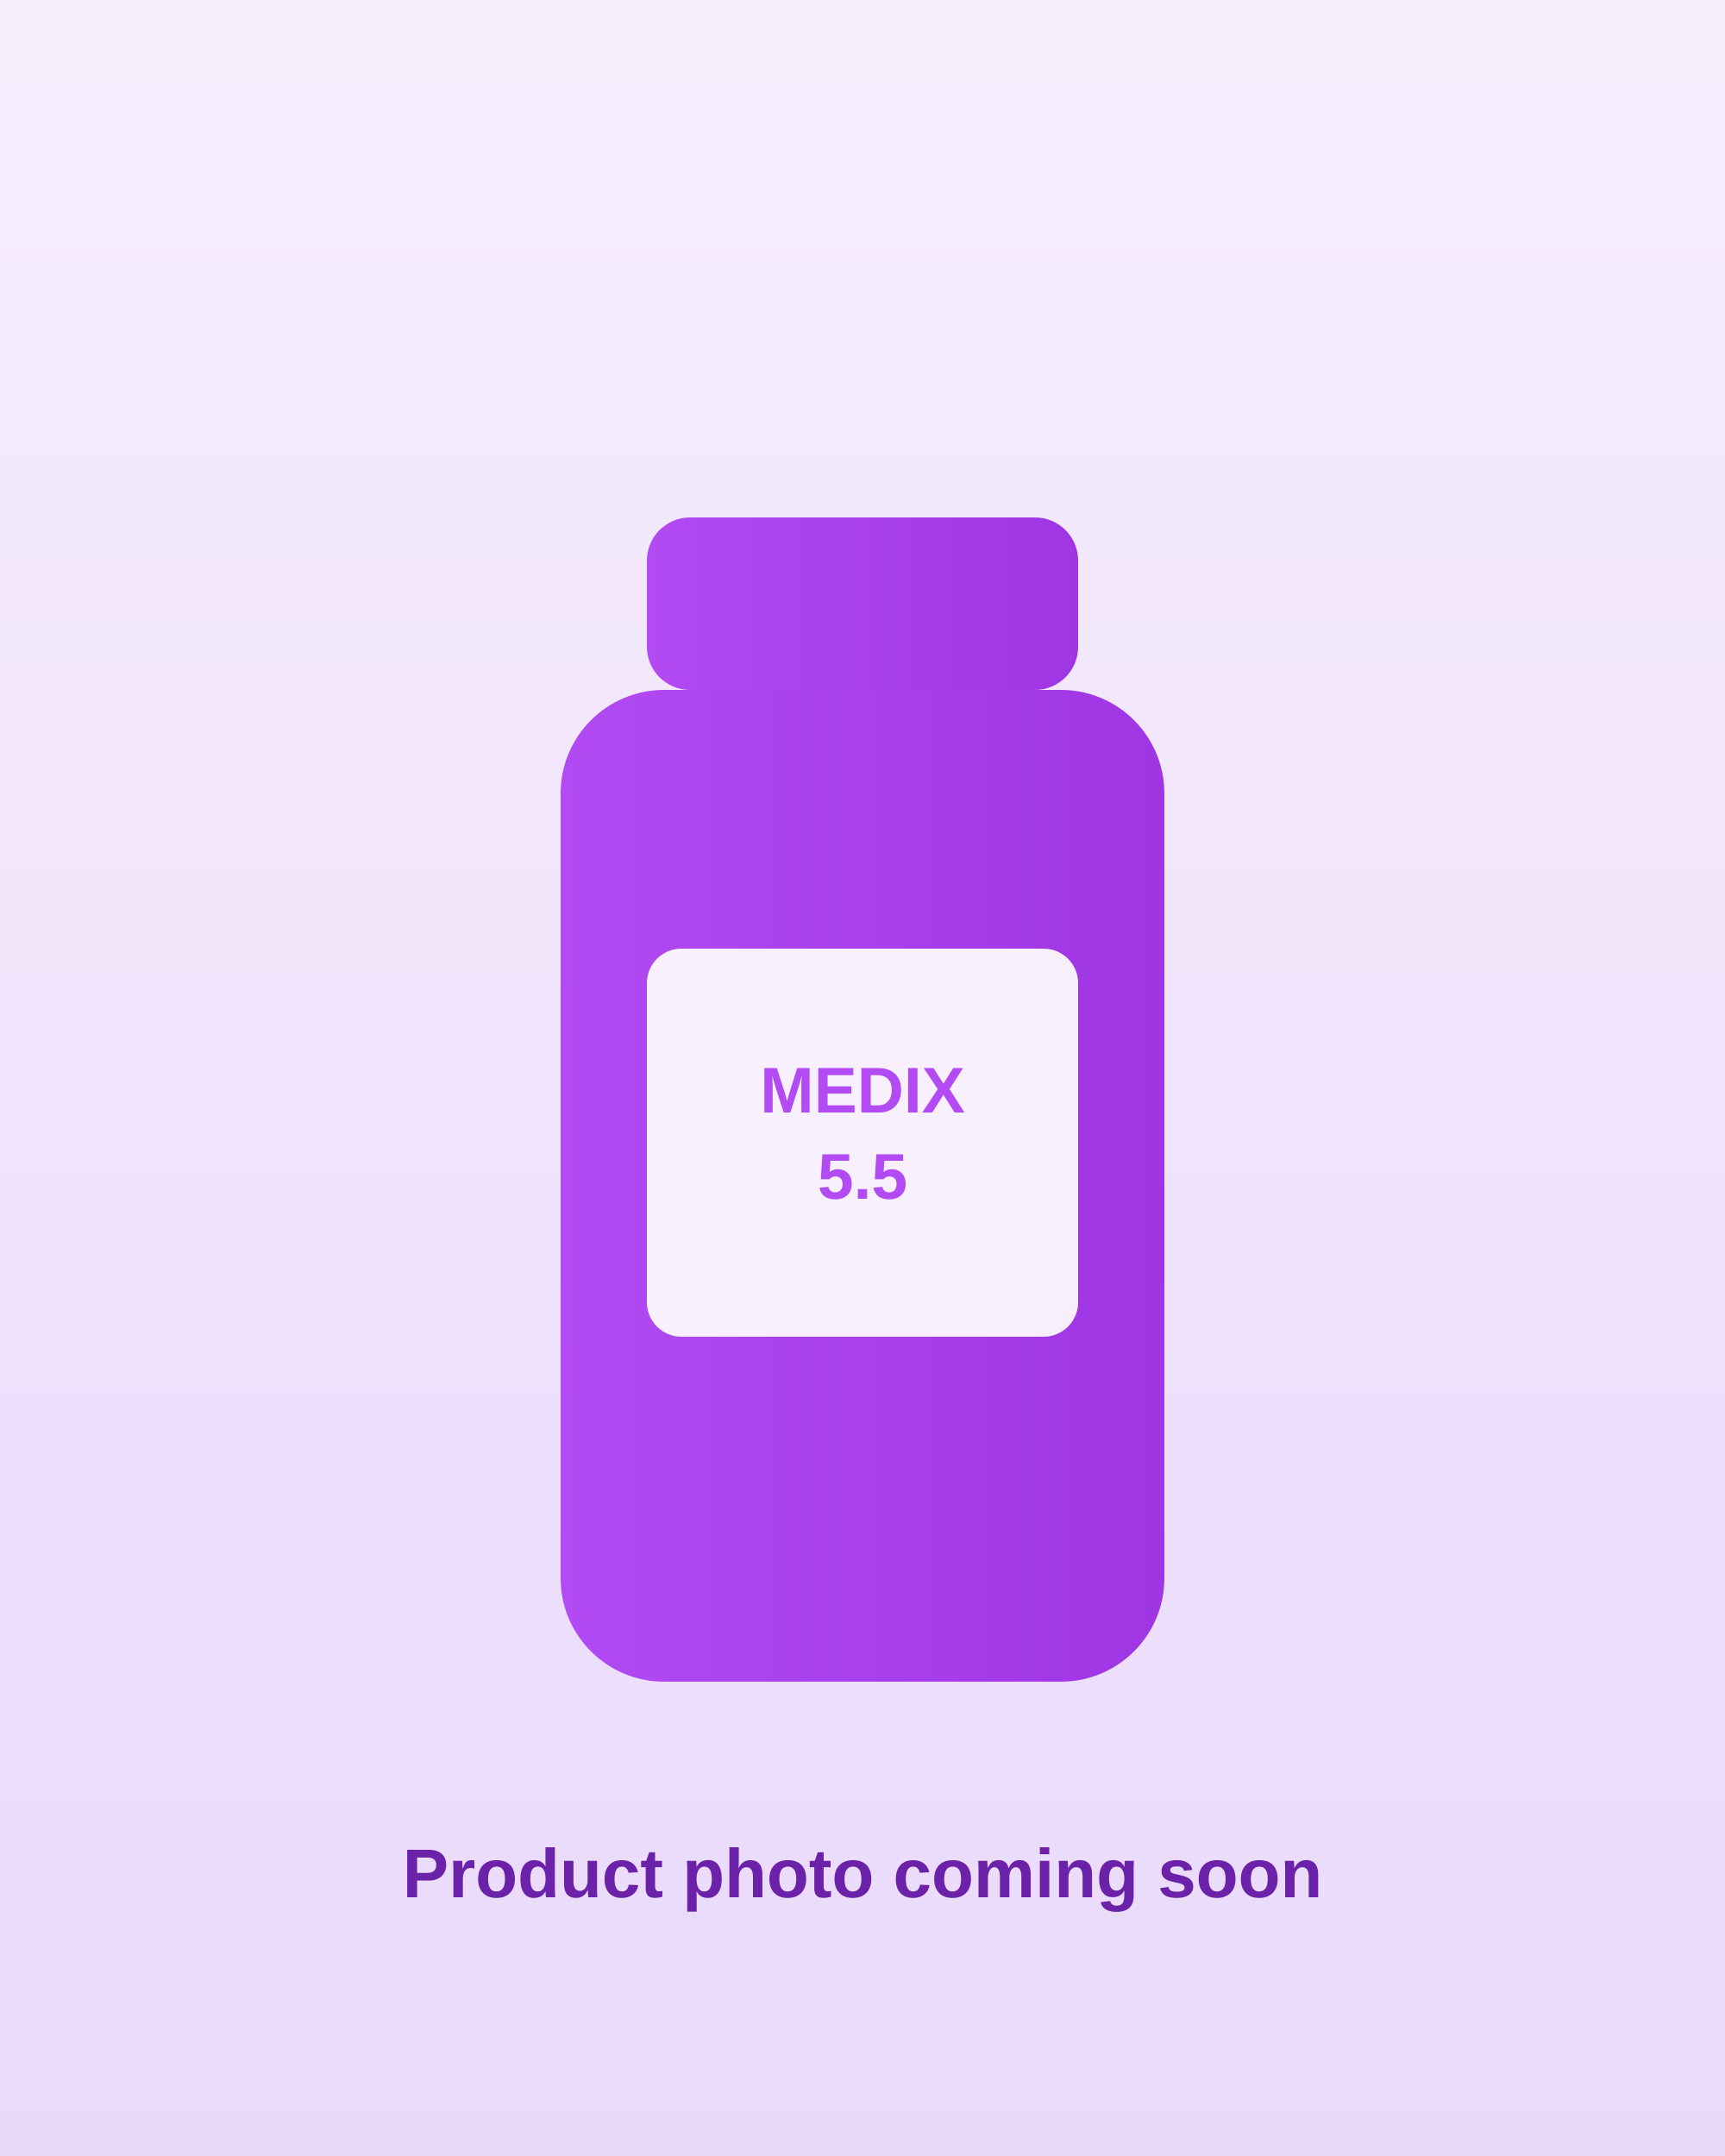
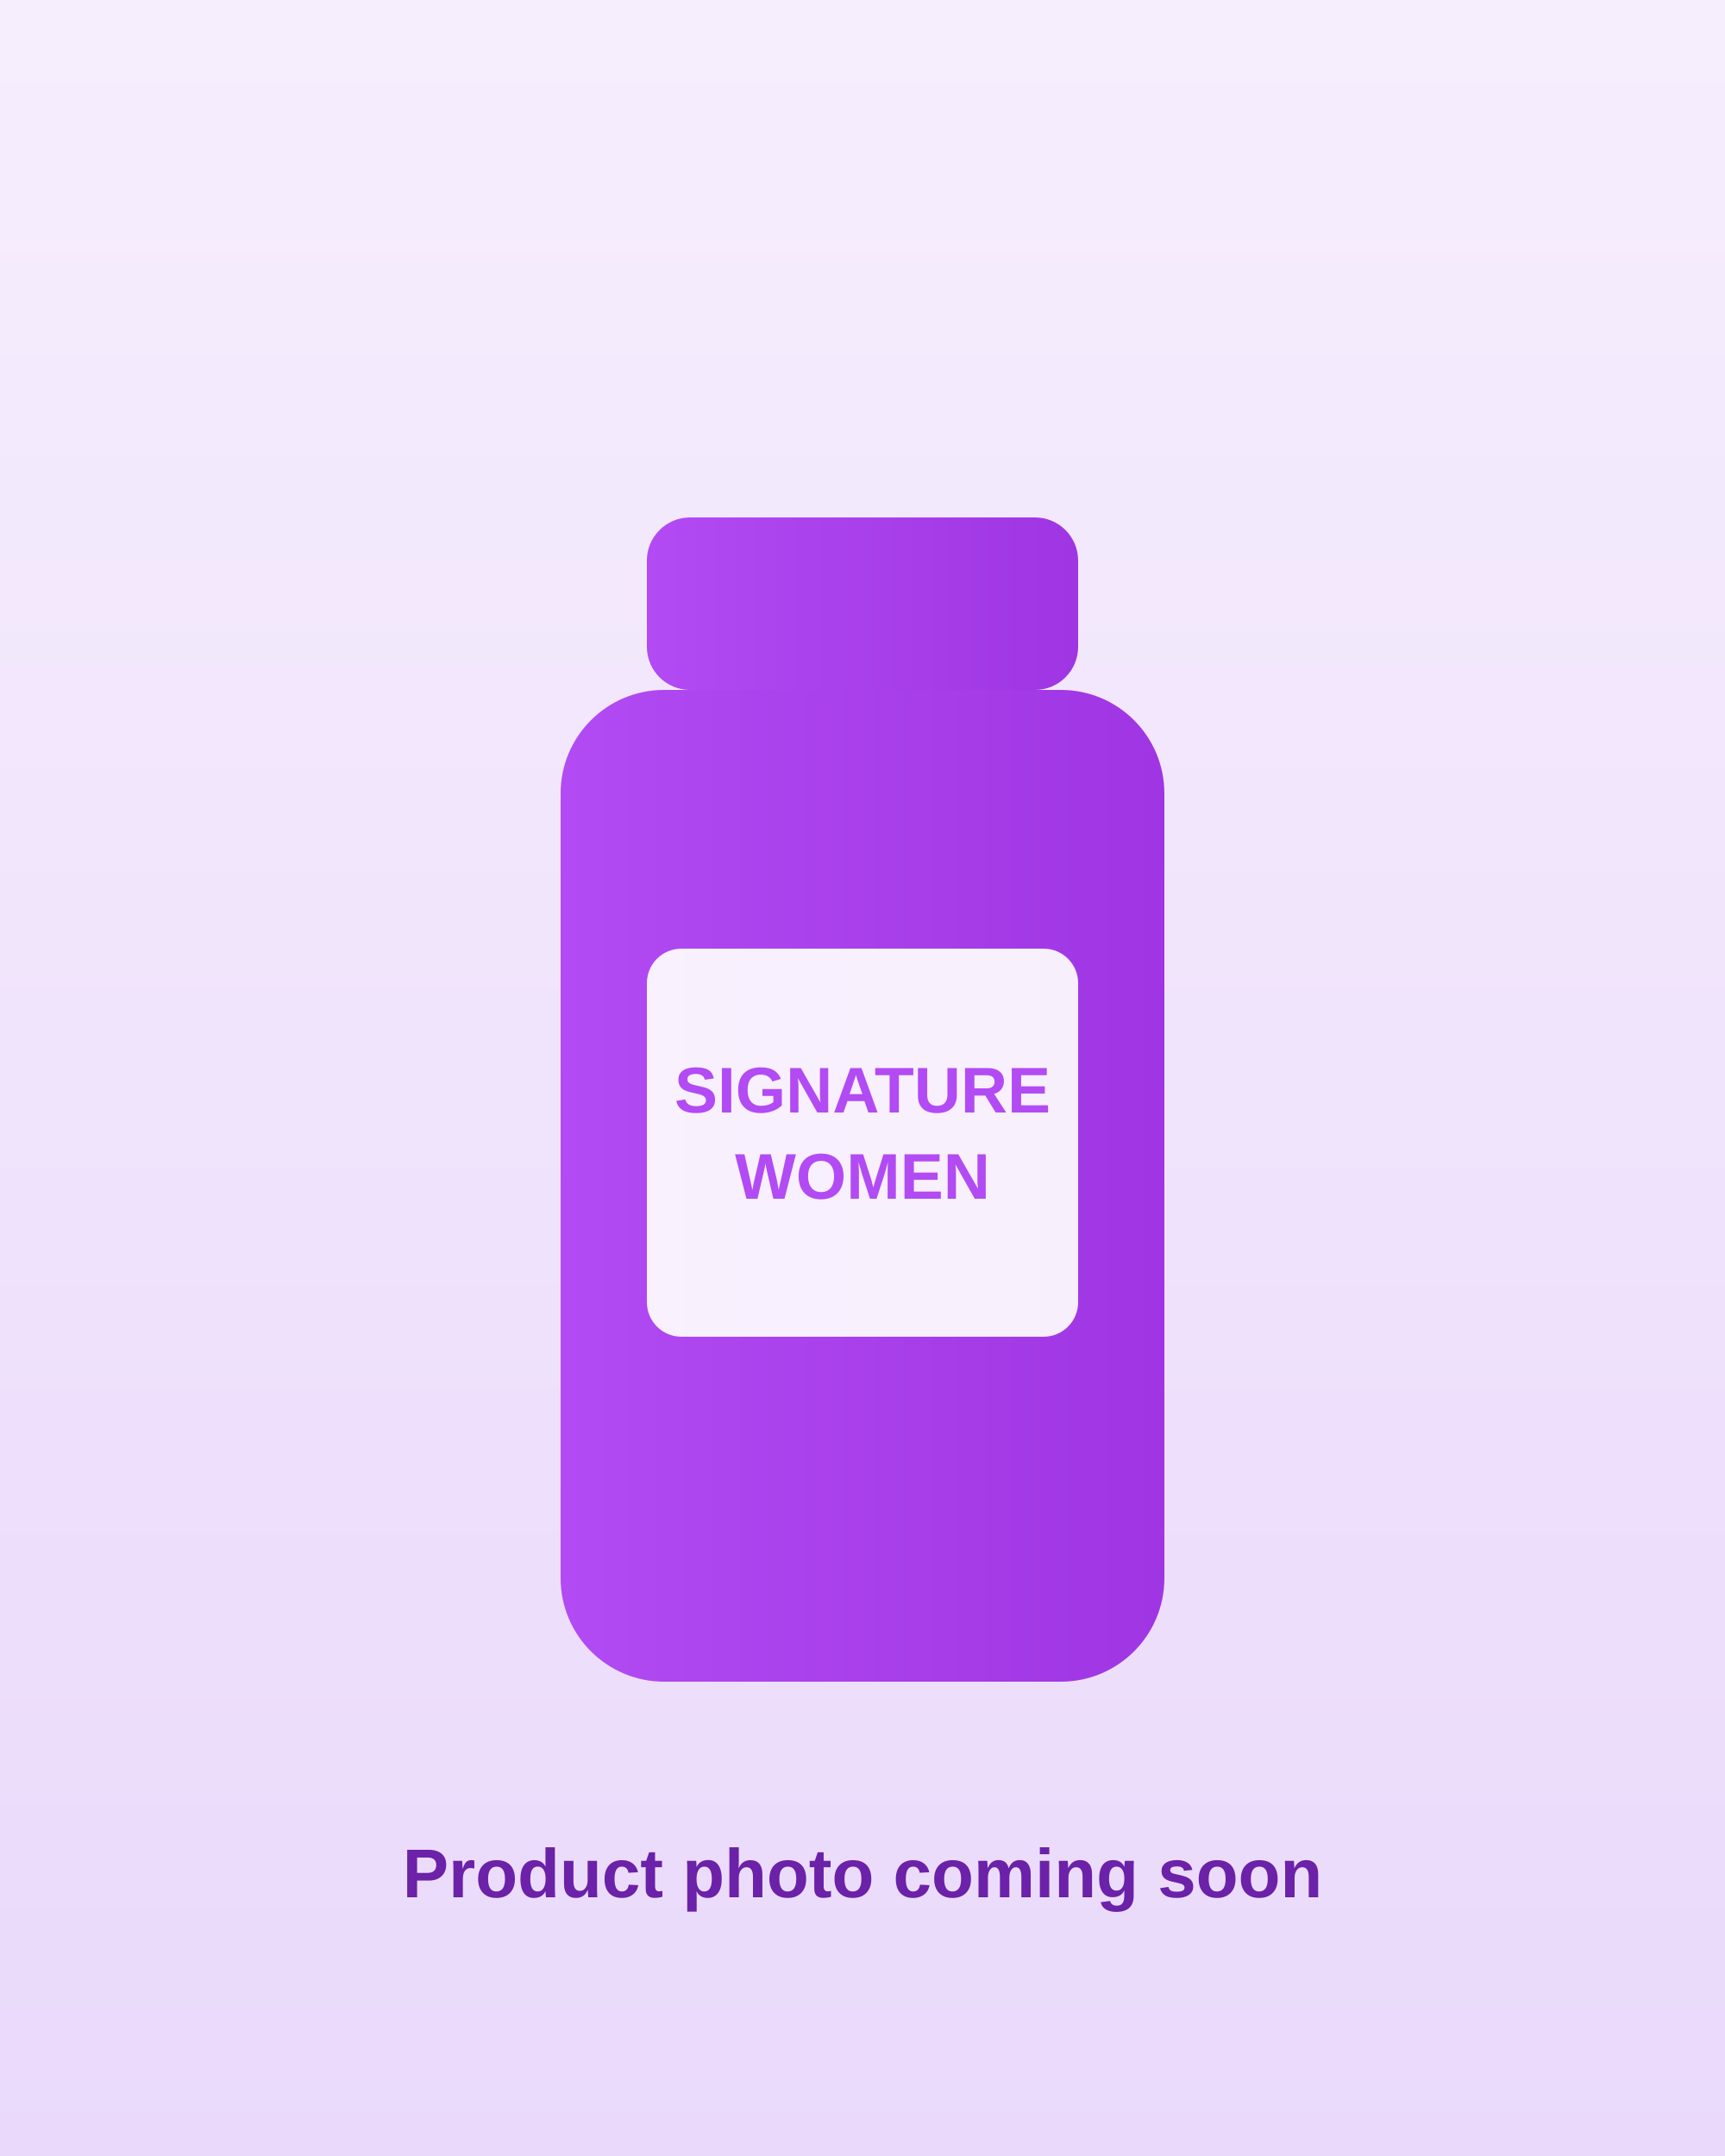
<svg xmlns="http://www.w3.org/2000/svg" viewBox="0 0 400 500" width="400" height="500">
  <defs>
    <linearGradient id="bg" x1="0" y1="0" x2="0" y2="1">
      <stop offset="0%" stop-color="#F6EEFD" />
      <stop offset="100%" stop-color="#EAD9FB" />
    </linearGradient>
    <linearGradient id="bottle" x1="0" y1="0" x2="1" y2="0">
      <stop offset="0%" stop-color="#B24BF3" />
      <stop offset="100%" stop-color="#9f35e3" />
    </linearGradient>
  </defs>
  <rect width="400" height="500" fill="url(#bg)" />
  <rect x="150" y="120" width="100" height="40" rx="10" fill="url(#bottle)" />
  <rect x="130" y="160" width="140" height="230" rx="24" fill="url(#bottle)" />
  <rect x="150" y="220" width="100" height="90" rx="8" fill="#ffffff" opacity="0.92" />
-   <text x="200" y="258" font-family="Arial, sans-serif" font-size="15" font-weight="800" fill="#B24BF3" text-anchor="middle">MEDIX</text>
-   <text x="200" y="278" font-family="Arial, sans-serif" font-size="15" font-weight="800" fill="#B24BF3" text-anchor="middle">5.5</text>
+   <text x="200" y="258" font-family="Arial, sans-serif" font-size="15" font-weight="800" fill="#B24BF3" text-anchor="middle">SIGNATURE</text>
+   <text x="200" y="278" font-family="Arial, sans-serif" font-size="15" font-weight="800" fill="#B24BF3" text-anchor="middle">WOMEN</text>
  <text x="200" y="440" font-family="Arial, sans-serif" font-size="16" font-weight="700" fill="#6B21A8" text-anchor="middle">Product photo coming soon</text>
</svg>
